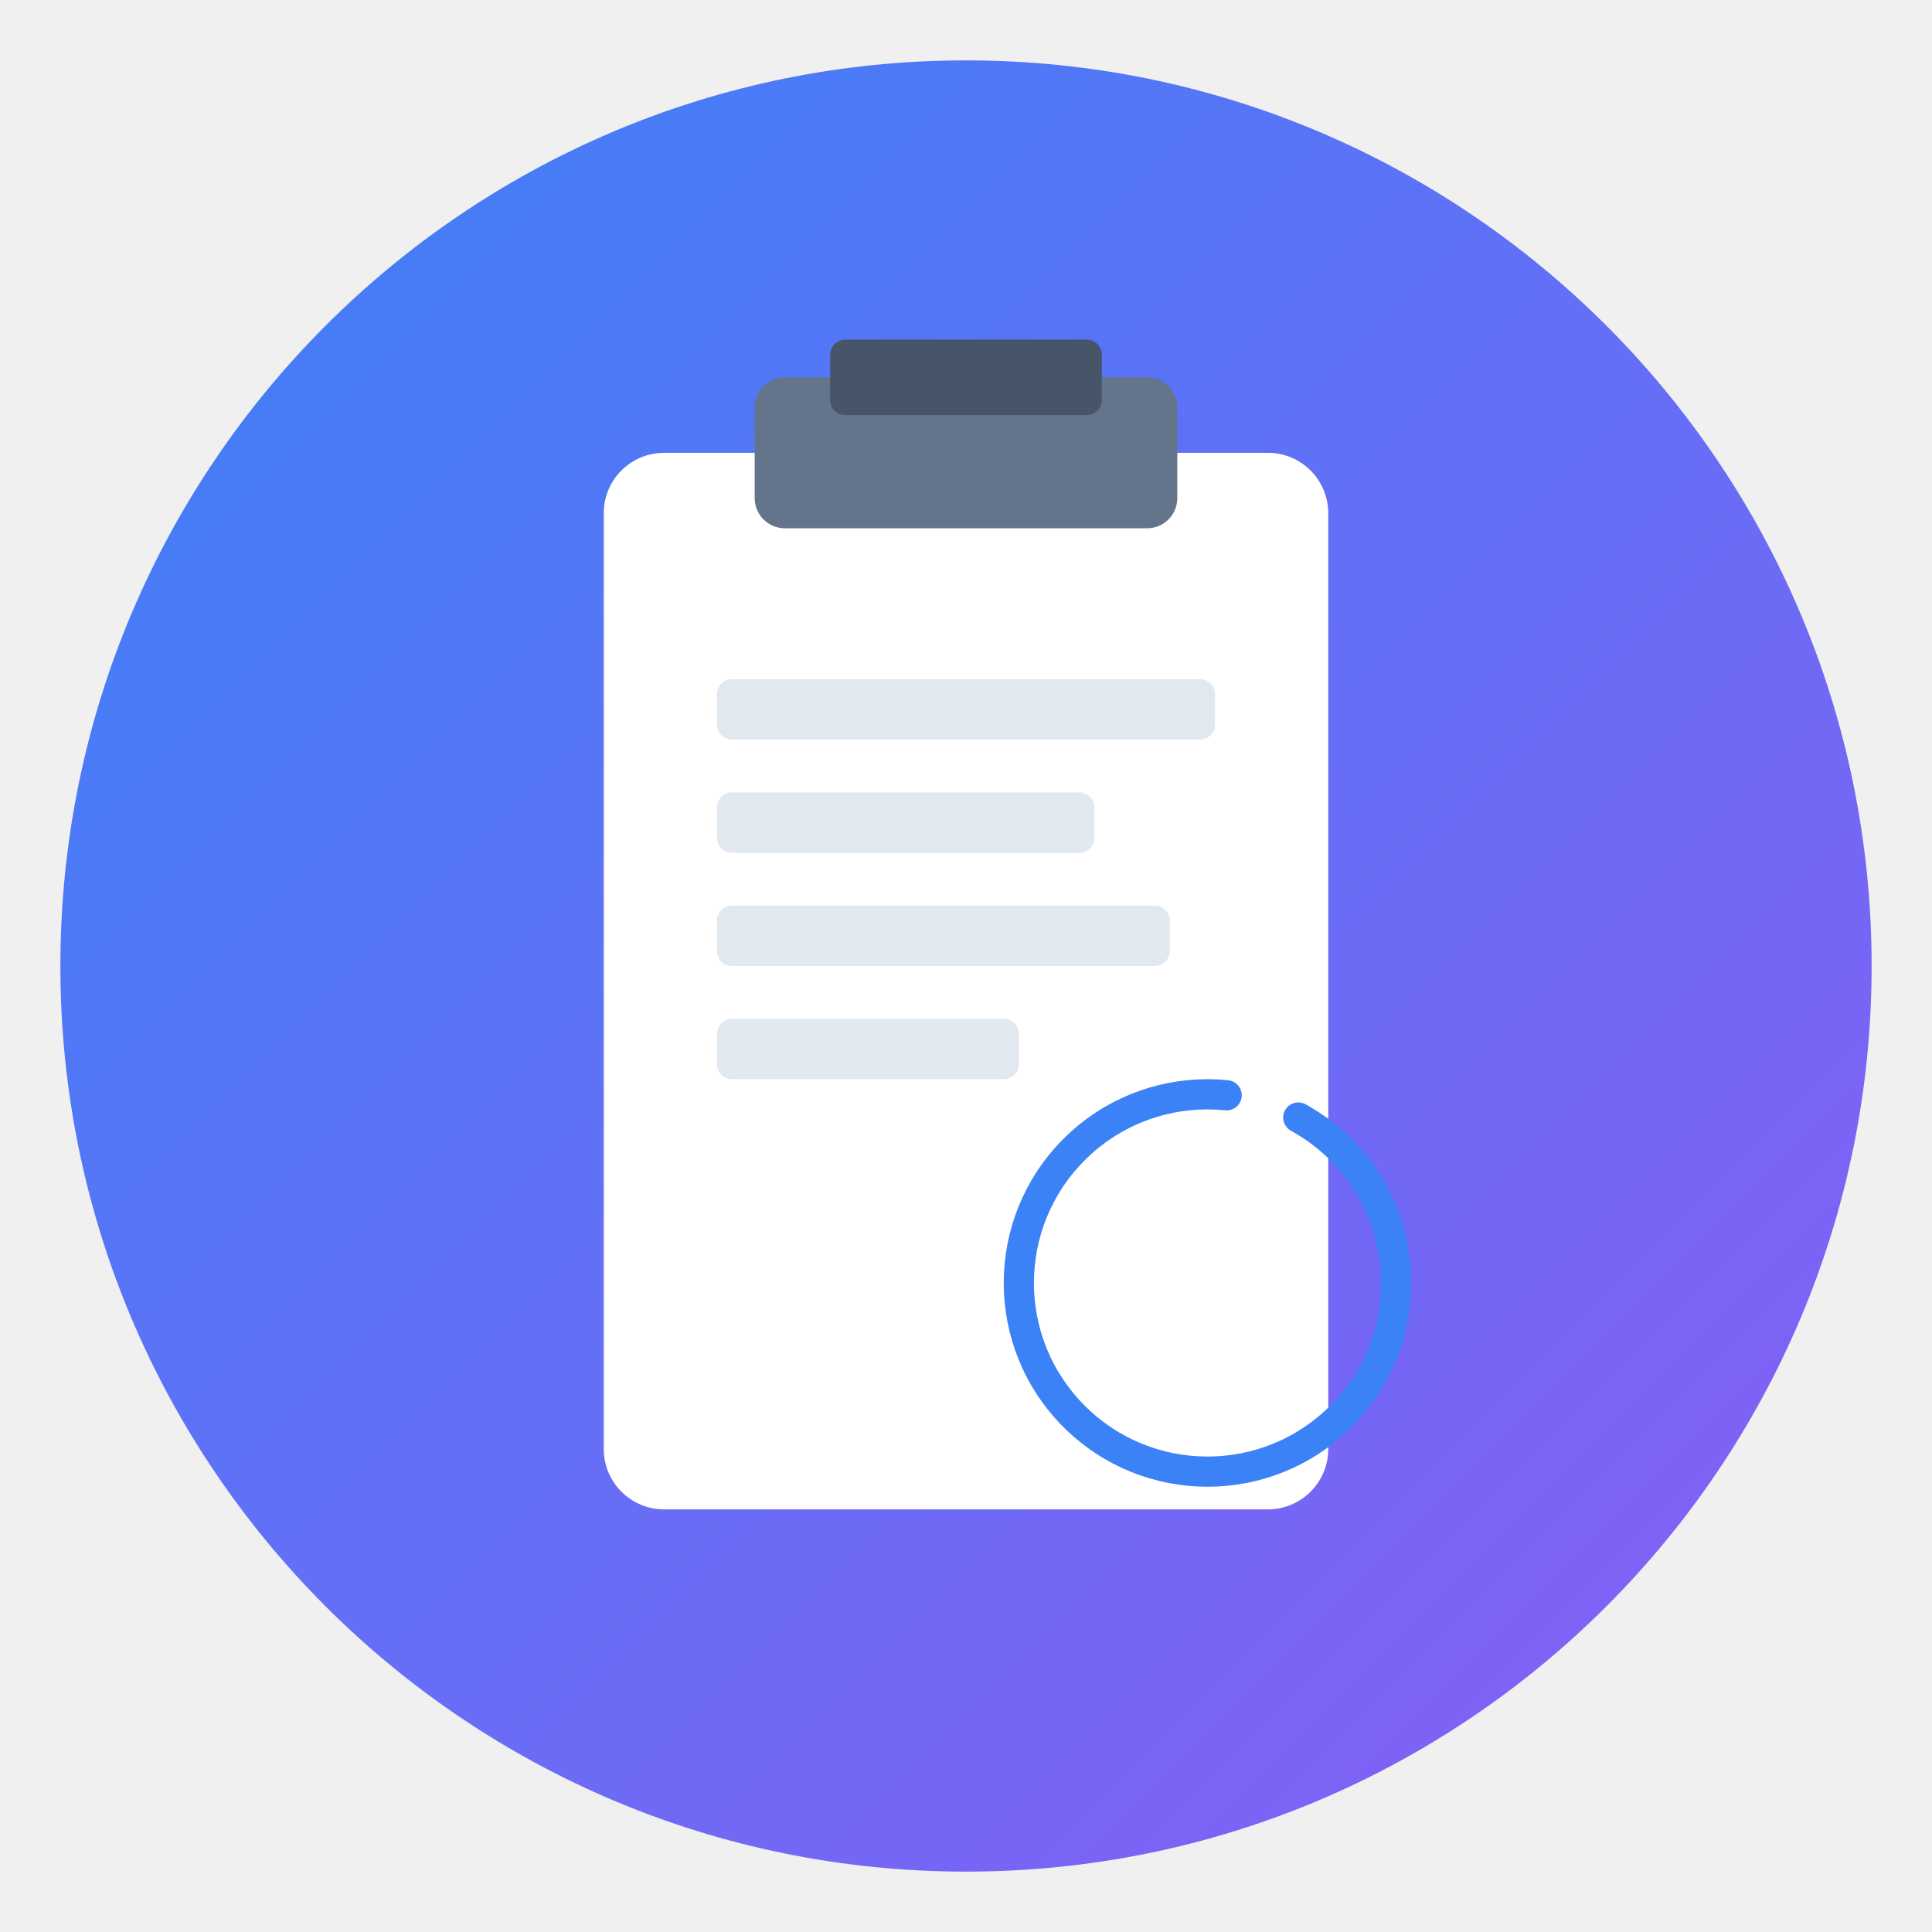
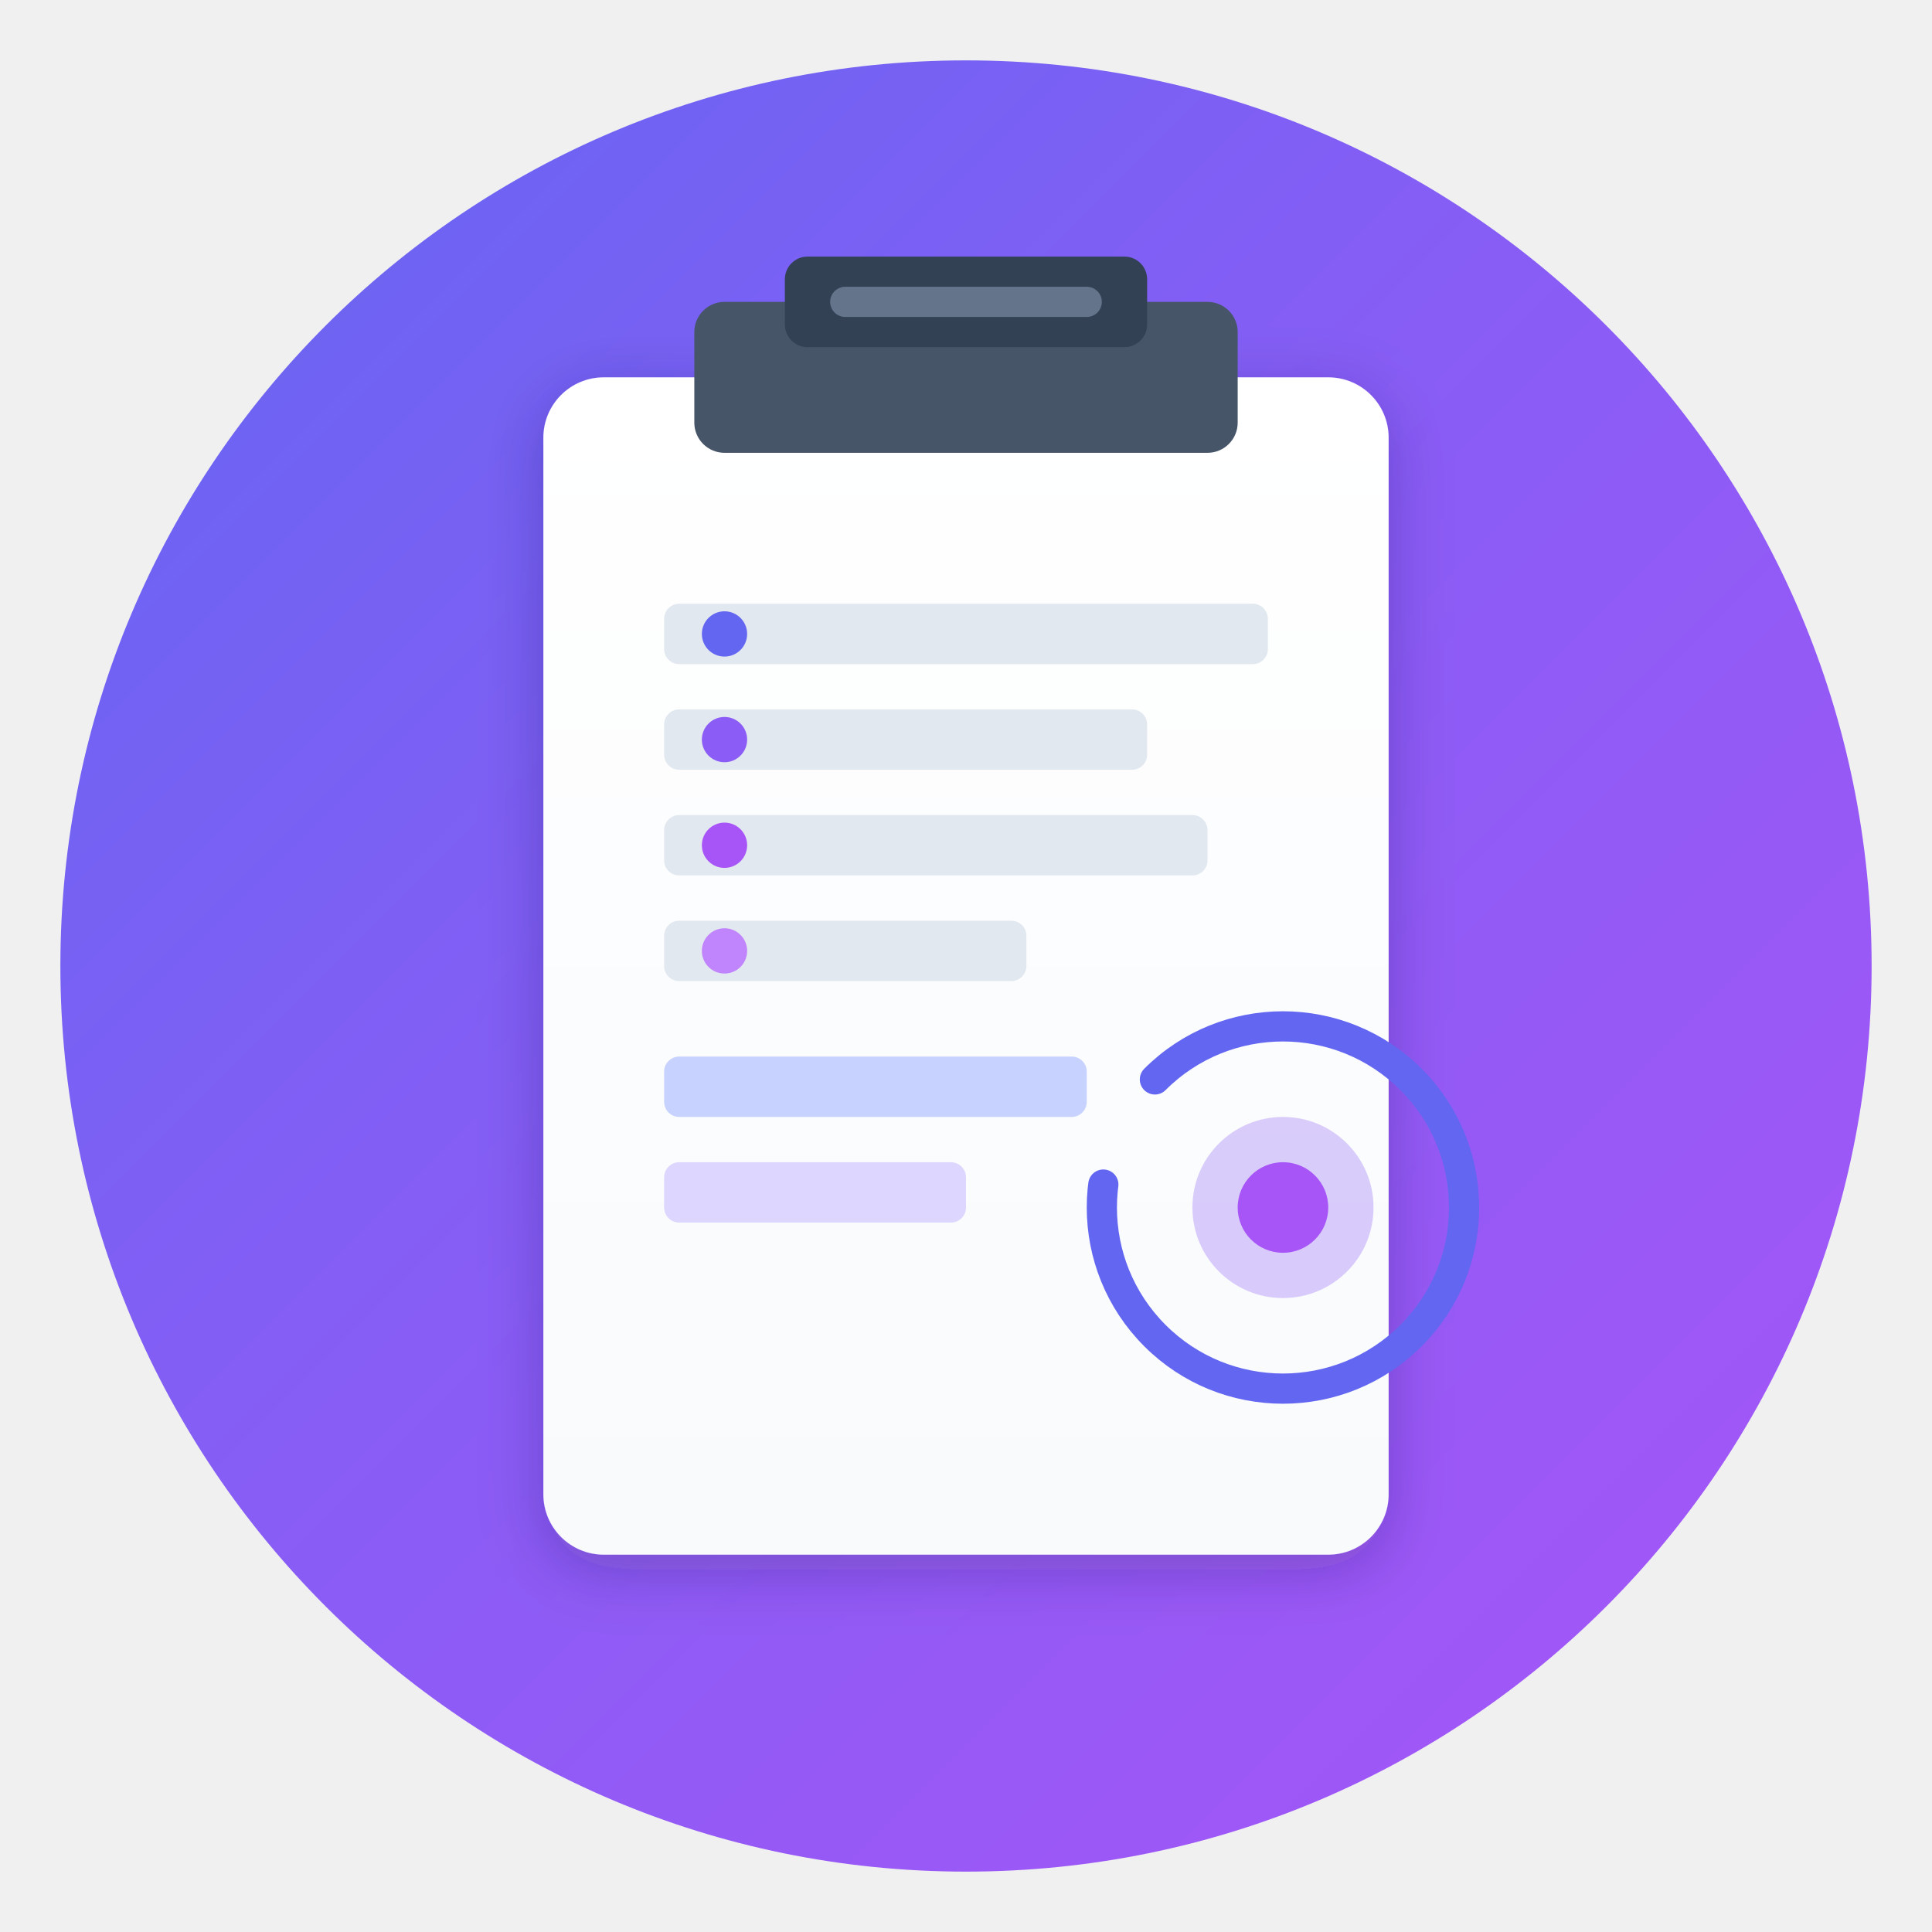
- <svg xmlns="http://www.w3.org/2000/svg" width="512" height="512" viewBox="0 0 512 512" fill="none">
-   <circle cx="256" cy="256" r="240" fill="url(#gradient)" />
-   <rect x="160" y="120" width="192" height="280" rx="16" fill="white" />
-   <rect x="200" y="100" width="112" height="40" rx="8" fill="#64748b" />
-   <rect x="220" y="90" width="72" height="20" rx="4" fill="#475569" />
-   <rect x="190" y="180" width="132" height="16" rx="4" fill="#e2e8f0" />
-   <rect x="190" y="210" width="100" height="16" rx="4" fill="#e2e8f0" />
-   <rect x="190" y="240" width="120" height="16" rx="4" fill="#e2e8f0" />
-   <rect x="190" y="270" width="80" height="16" rx="4" fill="#e2e8f0" />
-   <circle cx="320" cy="340" r="50" stroke="#3b82f6" stroke-width="8" fill="none" stroke-linecap="round" stroke-dasharray="280 20" transform="rotate(-45 320 340)" />
+ <svg xmlns="http://www.w3.org/2000/svg" width="1024" height="1024" viewBox="0 0 1024 1024" fill="none">
  <defs>
-     <linearGradient id="gradient" x1="0%" y1="0%" x2="100%" y2="100%">
-       <stop offset="0%" style="stop-color:#3b82f6" />
-       <stop offset="100%" style="stop-color:#8b5cf6" />
+     <linearGradient id="bgGradient" x1="0%" y1="0%" x2="100%" y2="100%">
+       <stop offset="0%" stop-color="#6366F1" />
+       <stop offset="50%" stop-color="#8B5CF6" />
+       <stop offset="100%" stop-color="#A855F7" />
    </linearGradient>
+     <linearGradient id="cardGradient" x1="0%" y1="0%" x2="0%" y2="100%">
+       <stop offset="0%" stop-color="#FFFFFF" />
+       <stop offset="100%" stop-color="#F8FAFC" />
+     </linearGradient>
+     <filter id="shadow" x="-20%" y="-20%" width="140%" height="140%">
+       <feDropShadow dx="0" dy="8" stdDeviation="16" flood-color="#1E1B4B" flood-opacity="0.25" />
+     </filter>
+     <filter id="innerGlow" x="-50%" y="-50%" width="200%" height="200%">
+       <feGaussianBlur stdDeviation="2" result="blur" />
+       <feComposite in="SourceGraphic" in2="blur" operator="over" />
+     </filter>
  </defs>
+   <circle cx="512" cy="512" r="480" fill="url(#bgGradient)" />
+   <g filter="url(#shadow)">
+     <rect x="288" y="200" width="448" height="624" rx="32" fill="url(#cardGradient)" />
+   </g>
+   <rect x="368" y="160" width="288" height="80" rx="16" fill="#475569" />
+   <rect x="416" y="136" width="192" height="48" rx="12" fill="#334155" />
+   <rect x="440" y="152" width="144" height="16" rx="8" fill="#64748B" />
+   <rect x="352" y="320" width="320" height="32" rx="8" fill="#E2E8F0" />
+   <rect x="352" y="376" width="256" height="32" rx="8" fill="#E2E8F0" />
+   <rect x="352" y="432" width="288" height="32" rx="8" fill="#E2E8F0" />
+   <rect x="352" y="488" width="192" height="32" rx="8" fill="#E2E8F0" />
+   <rect x="352" y="560" width="224" height="32" rx="8" fill="#C7D2FE" />
+   <rect x="352" y="616" width="160" height="32" rx="8" fill="#DDD6FE" />
+   <g transform="translate(680, 640)">
+     <circle cx="0" cy="0" r="96" stroke="#6366F1" stroke-width="16" fill="none" stroke-linecap="round" stroke-dasharray="540 70" transform="rotate(-135)" />
+     <circle cx="0" cy="0" r="48" fill="#8B5CF6" opacity="0.3" />
+     <circle cx="0" cy="0" r="24" fill="#A855F7" />
+   </g>
+   <circle cx="384" cy="336" r="12" fill="#6366F1" />
+   <circle cx="384" cy="392" r="12" fill="#8B5CF6" />
+   <circle cx="384" cy="448" r="12" fill="#A855F7" />
+   <circle cx="384" cy="504" r="12" fill="#C084FC" />
</svg>
